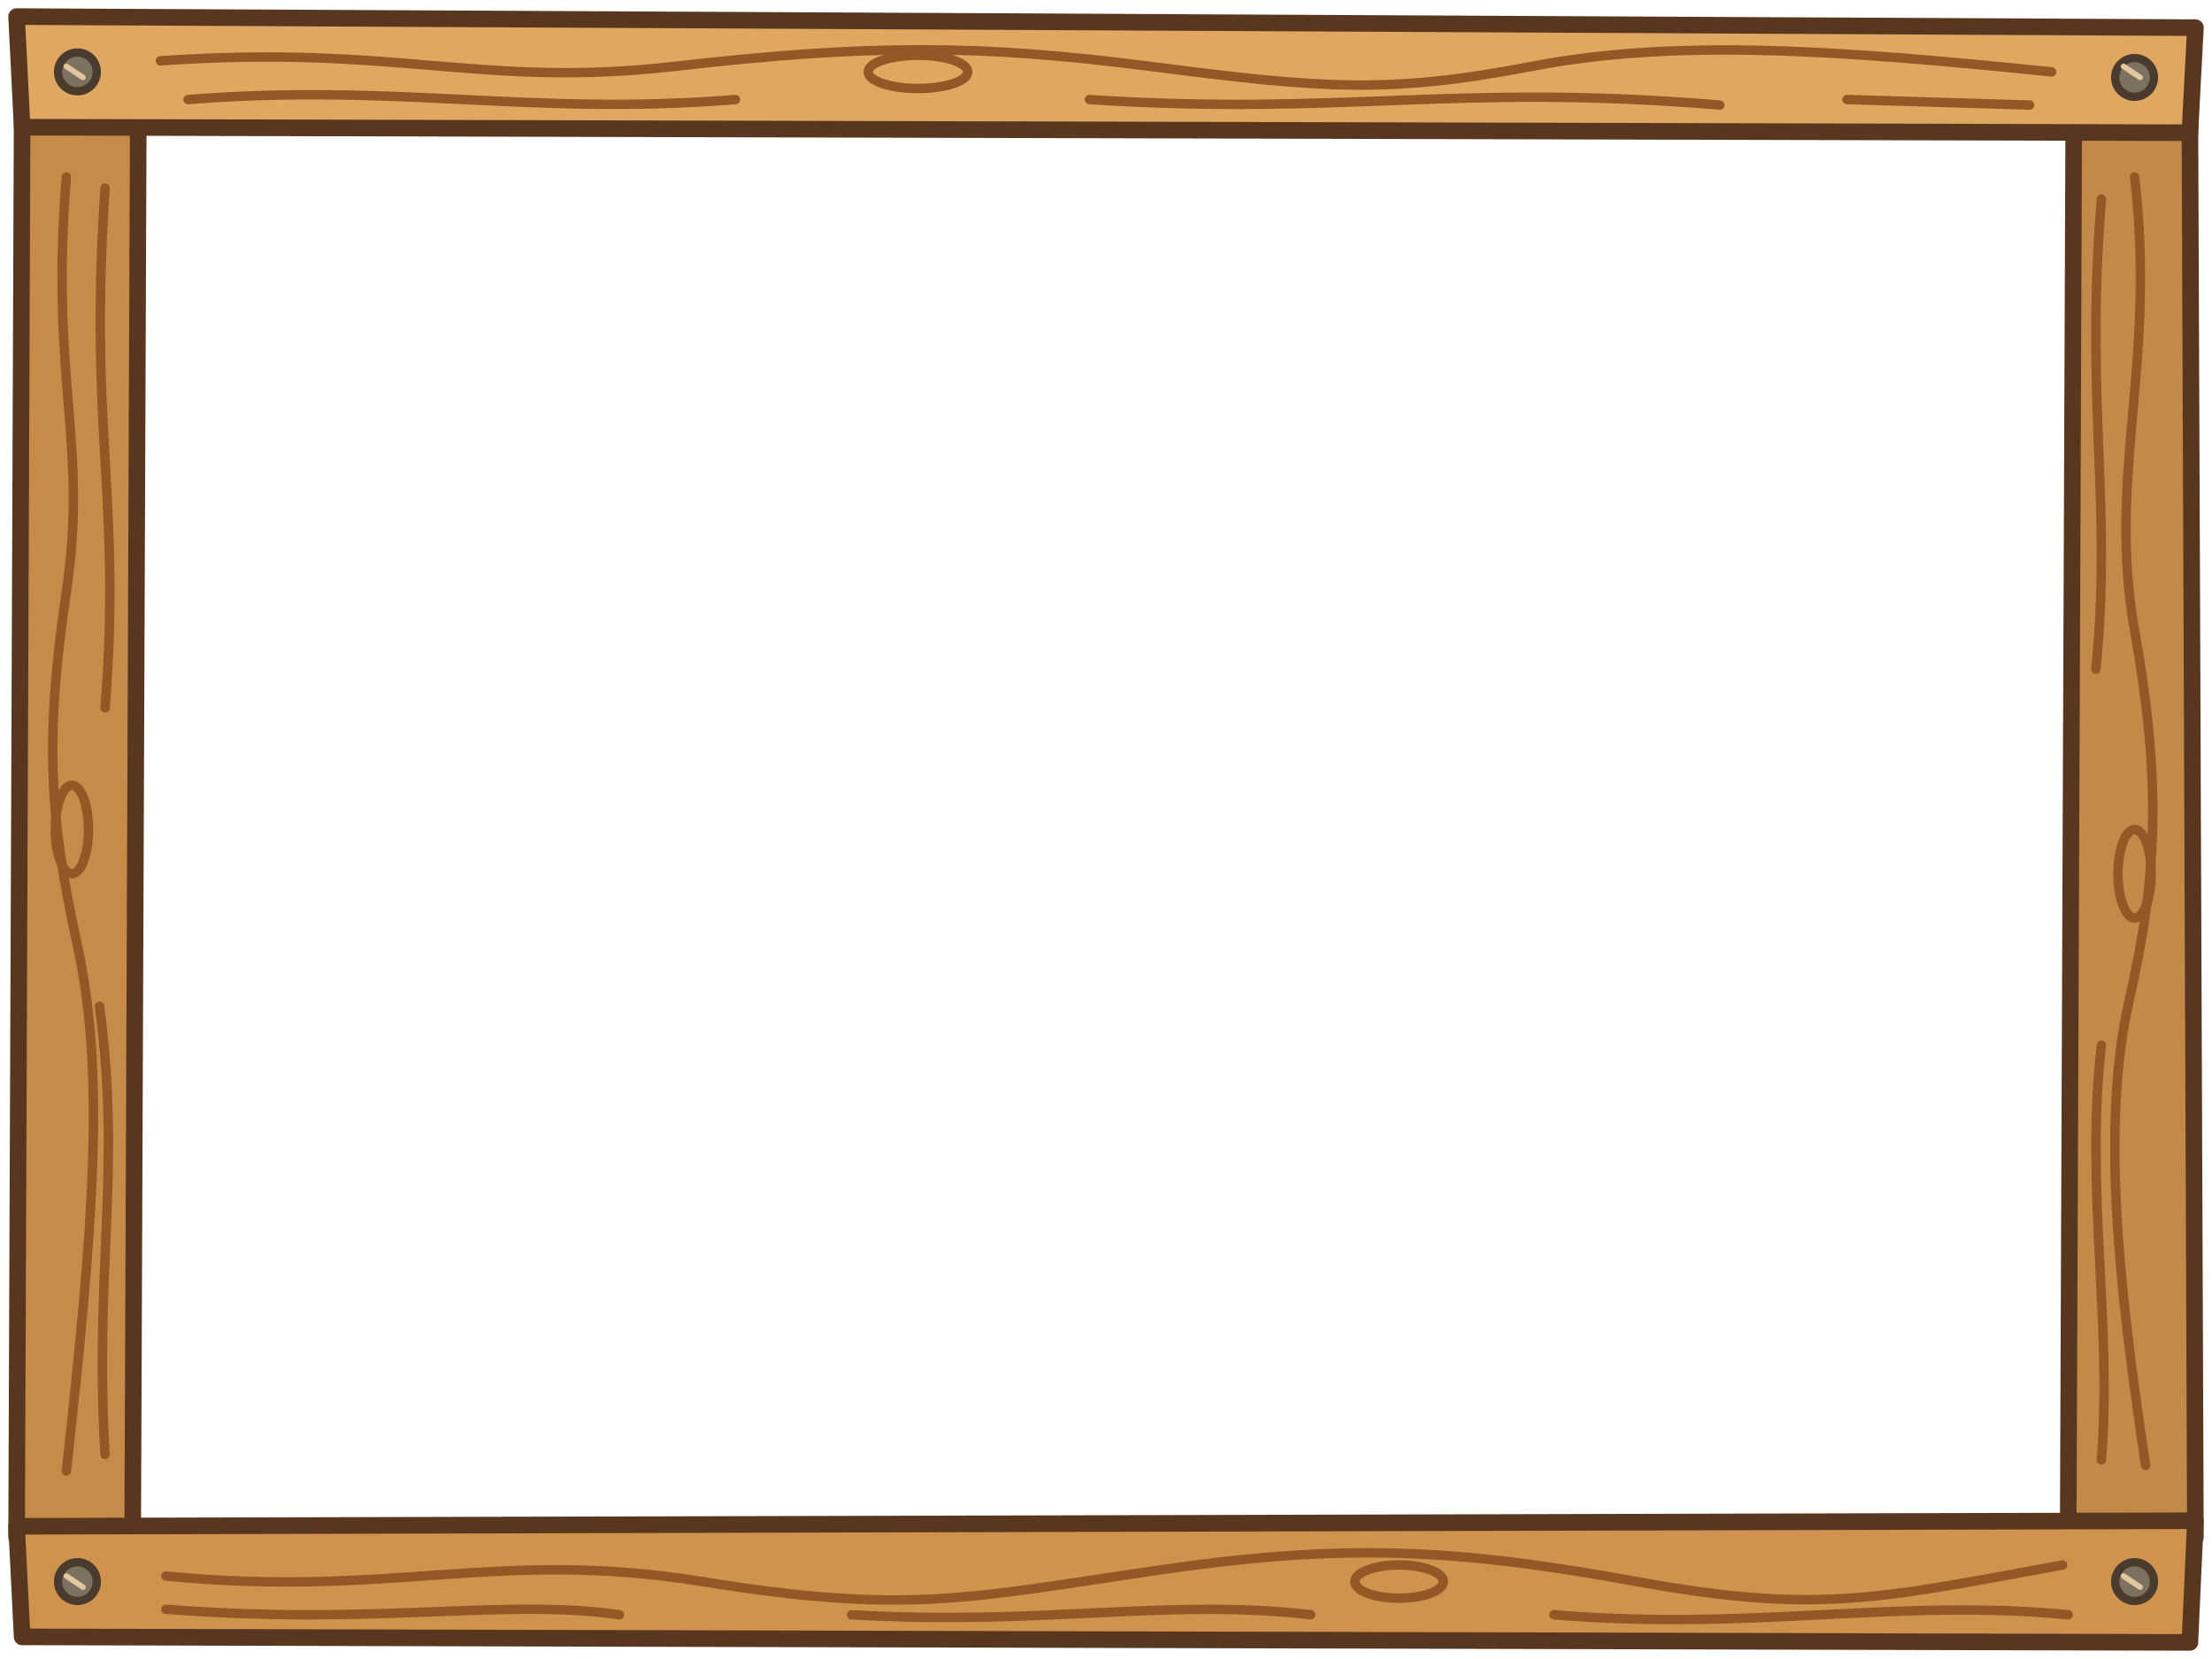
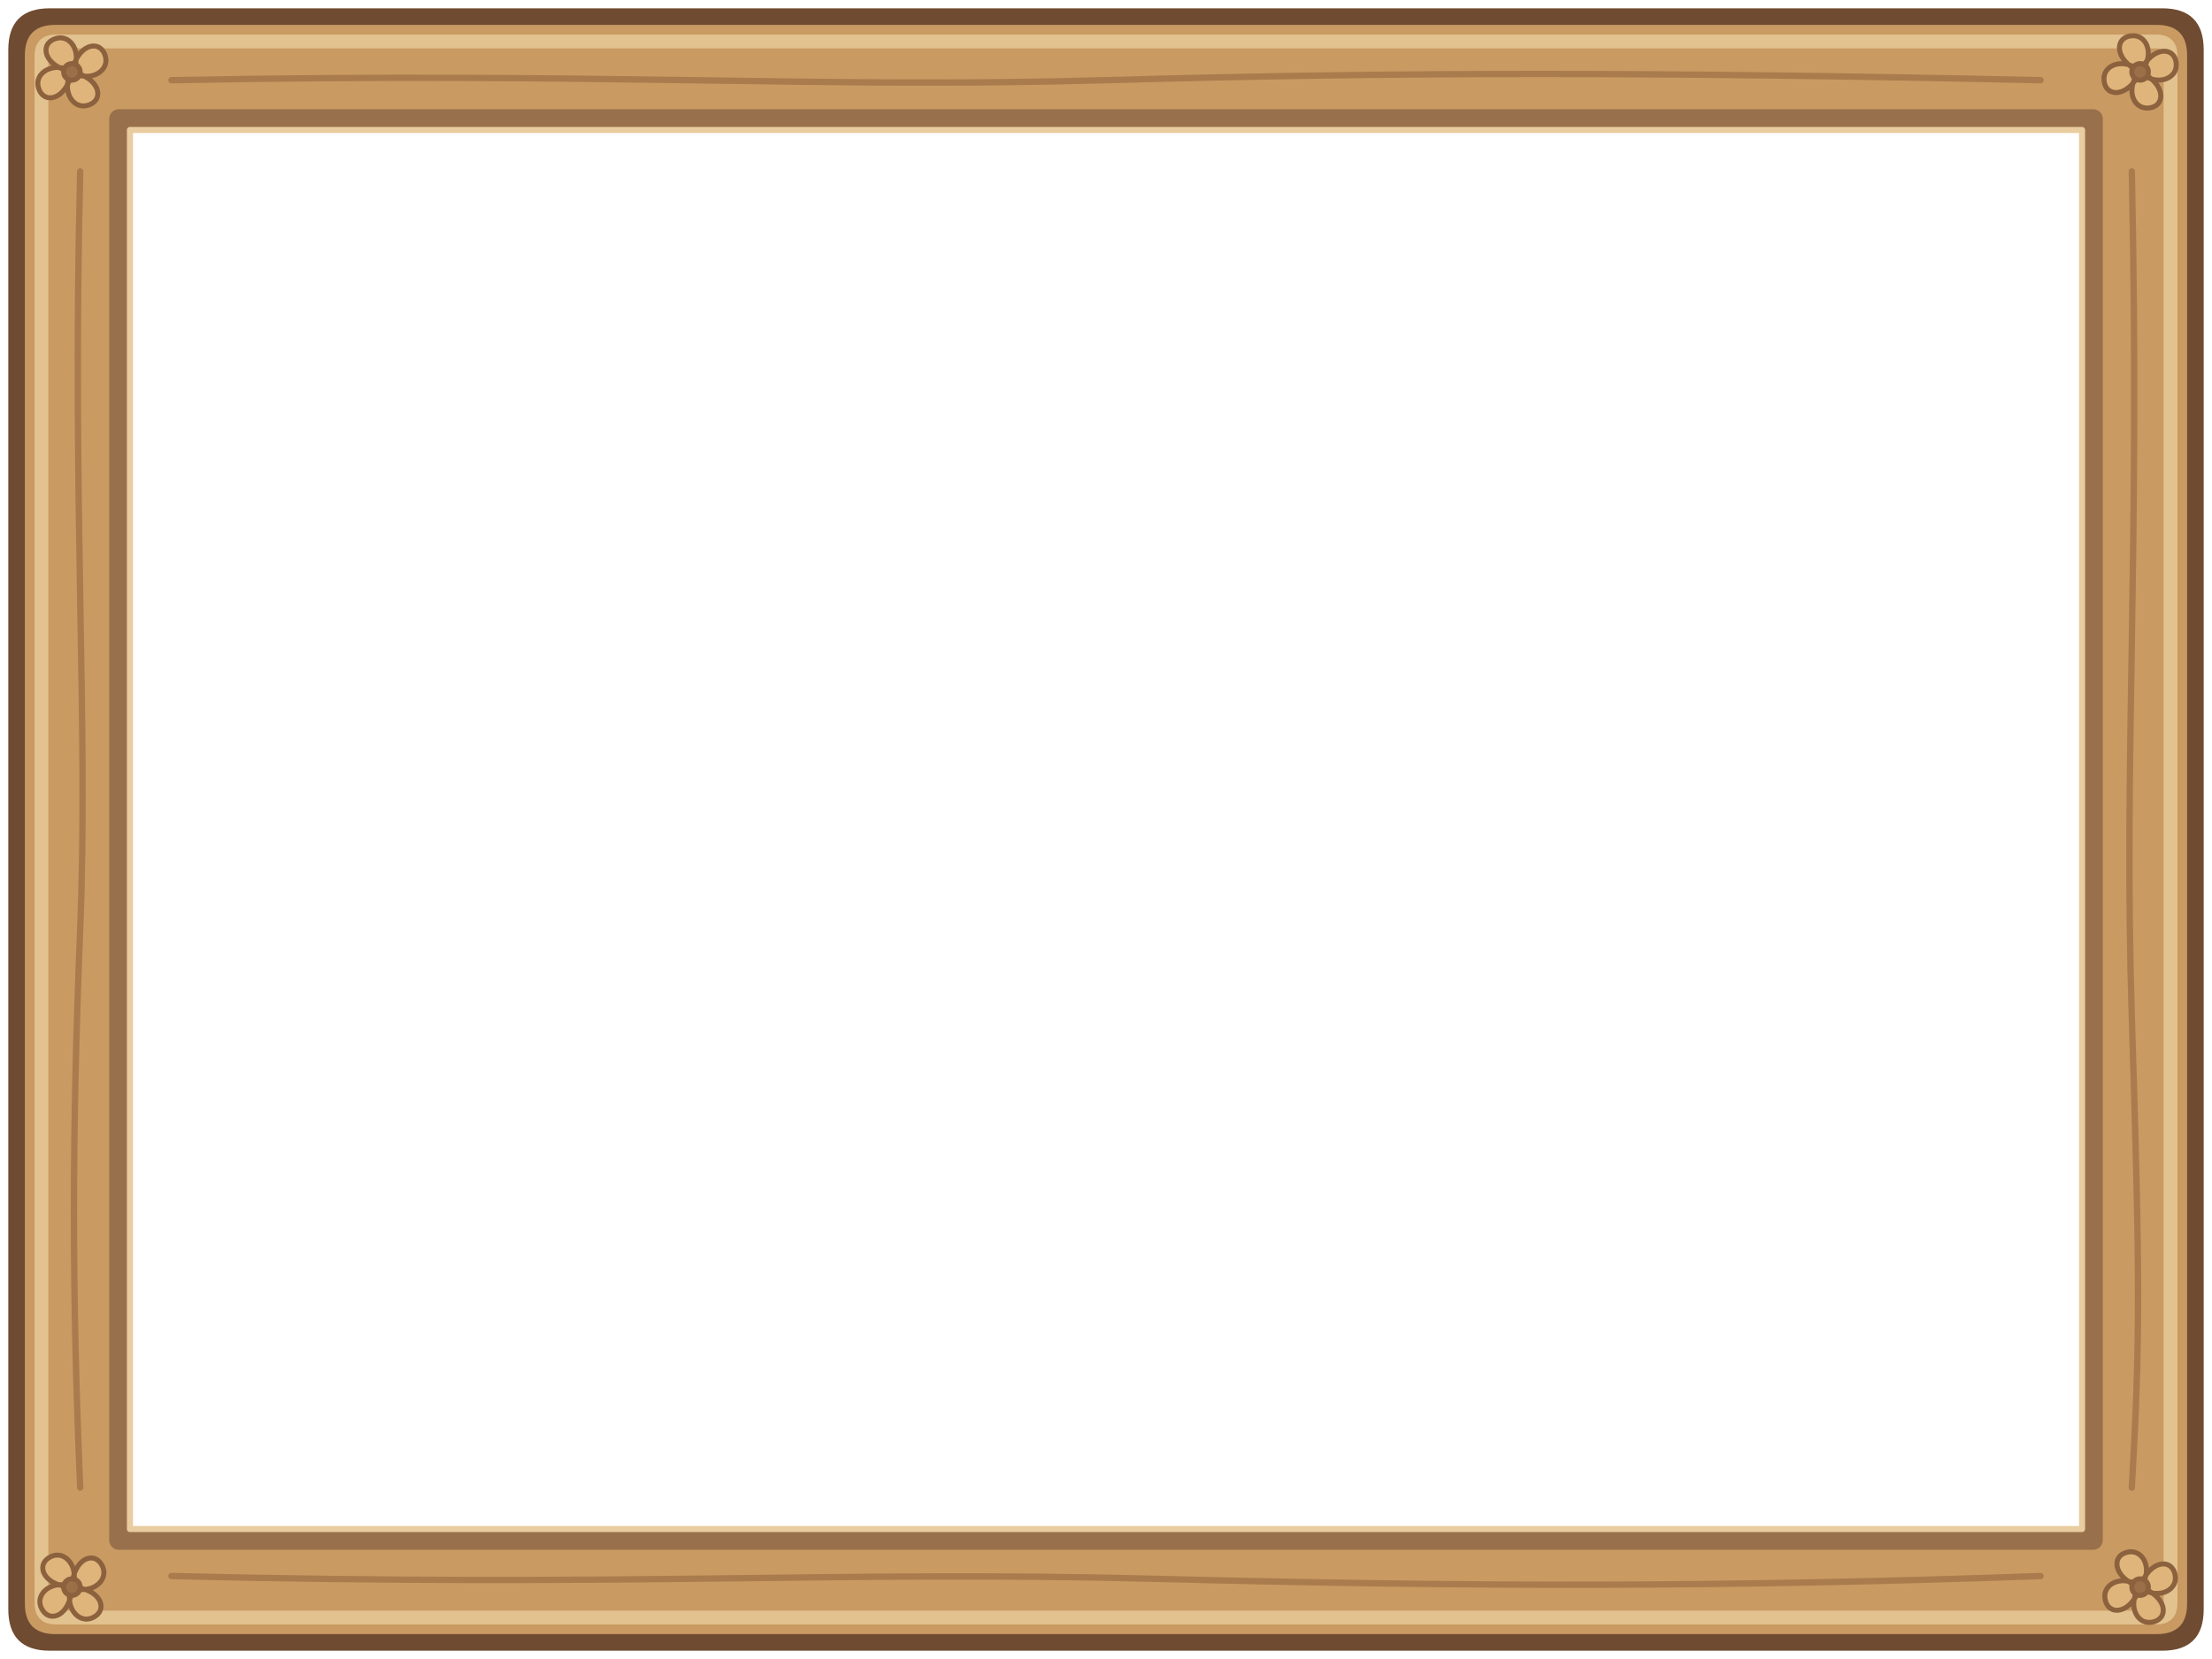
- <svg xmlns="http://www.w3.org/2000/svg" viewBox="0 0 400 300">
-   <g stroke="#59371f" stroke-width="3" stroke-linejoin="round">
-     <path fill="#c68b49" d="M4 22 25 23 24 276 3 278Z" />
-     <path fill="#c18a49" d="M375 22 396 21 397 278 374 276Z" />
-     <path fill="#dfa760" d="M3 3 397 5 396 24 4 23Z" />
-     <path fill="#cf934d" d="M3 276 397 275 396 297 4 296Z" />
+ <svg xmlns="http://www.w3.org/2000/svg" width="400" height="300" viewBox="0 0 400 300">
+   <path fill="#6f4b31" fill-rule="evenodd" d="M9 1.5H391Q398.5 1.5 398.5 9V291Q398.5 298.5 391 298.5H9Q1.5 298.5 1.5 291V9Q1.5 1.5 9 1.5ZM24 24V276H376V24Z" />
+   <path fill="#c99a62" fill-rule="evenodd" d="M10 4.5H390Q395.5 4.5 395.5 10V290Q395.5 295.5 390 295.5H10Q4.5 295.5 4.5 290V10Q4.5 4.5 10 4.5ZM24 24V276H376V24Z" />
+   <g fill="none" stroke-linecap="round" stroke-linejoin="round">
+     <path stroke="#e2c28e" stroke-width="2.5" d="M10 7.5H390Q392.5 7.5 392.5 10V290Q392.5 292.5 390 292.5H10Q7.5 292.5 7.5 290V10Q7.5 7.5 10 7.5Z" />
+     <path stroke="#98704b" stroke-width="3.5" d="M21.5 21.5H378.5V278.5H21.5Z" />
+     <path stroke="#e9cda0" stroke-width="1.1" d="M23.5 23.5H376.5V276.5H23.5Z" />
+     <g stroke="#aa7c4d" stroke-width="1.15">
+       <path d="M31 14.5C109 13 147 16 200 14.5S300 13 369 14.5" />
+       <path d="M31 285C115 287 151 284 209 285.5S313 287 369 285" />
+       <path d="M14.5 31C13 91 16 131 14.5 168S13 234 14.5 269" />
+       <path d="M385.5 31C387 101 384 137 385.5 184S387 243 385.5 269" />
+     </g>
  </g>
-   <g fill="none" stroke="#925826" stroke-width="1.7" stroke-linecap="round">
-     <path d="M29 11C72 8 87 16 122 12S177 8 208 12 251 17 277 12 332 9 371 13" />
-     <path d="M34 18C72 15 96 21 133 18M197 18C243 21 263 15 311 19M334 18 367 19" />
-     <path d="M30 285C71 289 90 280 127 286S175 289 209 284 263 280 296 286 340 289 373 283" />
-     <path d="M30 291C68 294 91 289 112 292M154 292C189 294 211 289 237 292M281 292C317 295 343 289 374 292" />
-     <path d="M12 32C9 69 16 80 12 107S9 148 14 171 17 221 12 266" />
-     <path d="M19 34C16 78 22 90 19 128M18 182C22 212 17 230 19 263" />
-     <path d="M386 32C390 66 381 86 386 114S390 159 385 181 383 232 388 265" />
-     <path d="M380 36C377 73 382 91 379 121M380 189C377 215 382 239 380 264" />
-     <ellipse cx="166" cy="13" rx="9" ry="3" />
-     <ellipse cx="253" cy="286" rx="8" ry="3" />
-     <ellipse cx="13" cy="150" rx="3" ry="8" />
-     <ellipse cx="386" cy="158" rx="3" ry="8" />
-   </g>
-   <g fill="#7d7162" stroke="#493b2e" stroke-width="1.5">
-     <circle cx="14" cy="13" r="3.5" />
-     <circle cx="386" cy="14" r="3.5" />
-     <circle cx="14" cy="286" r="3.5" />
-     <circle cx="386" cy="286" r="3.5" />
-   </g>
-   <g stroke="#e2c69c" stroke-width="1" stroke-linecap="round">
-     <path d="m12 12 3 2m369-2 3 2m-375 271 3 2m369-2 3 2" />
-   </g>
+   <defs>
+     <g id="rosette" fill="#dfb57b" stroke="#8b613e" stroke-width="0.9">
+       <path d="M0 0C-5-1-6-5-3-6C0-7 2-3 0 0C1-5 5-6 6-3C7 0 3 2 0 0C5 1 6 5 3 6C0 7-2 3 0 0C-1 5-5 6-6 3C-7 0-3-2 0 0Z" />
+       <circle r="1.5" fill="#9b7048" />
+     </g>
+   </defs>
+   <use href="#rosette" x="13" y="13" />
+   <use href="#rosette" x="387" y="13" transform="rotate(13 387 13)" />
+   <use href="#rosette" x="13" y="287" transform="rotate(-9 13 287)" />
+   <use href="#rosette" x="387" y="287" transform="rotate(7 387 287)" />
</svg>
